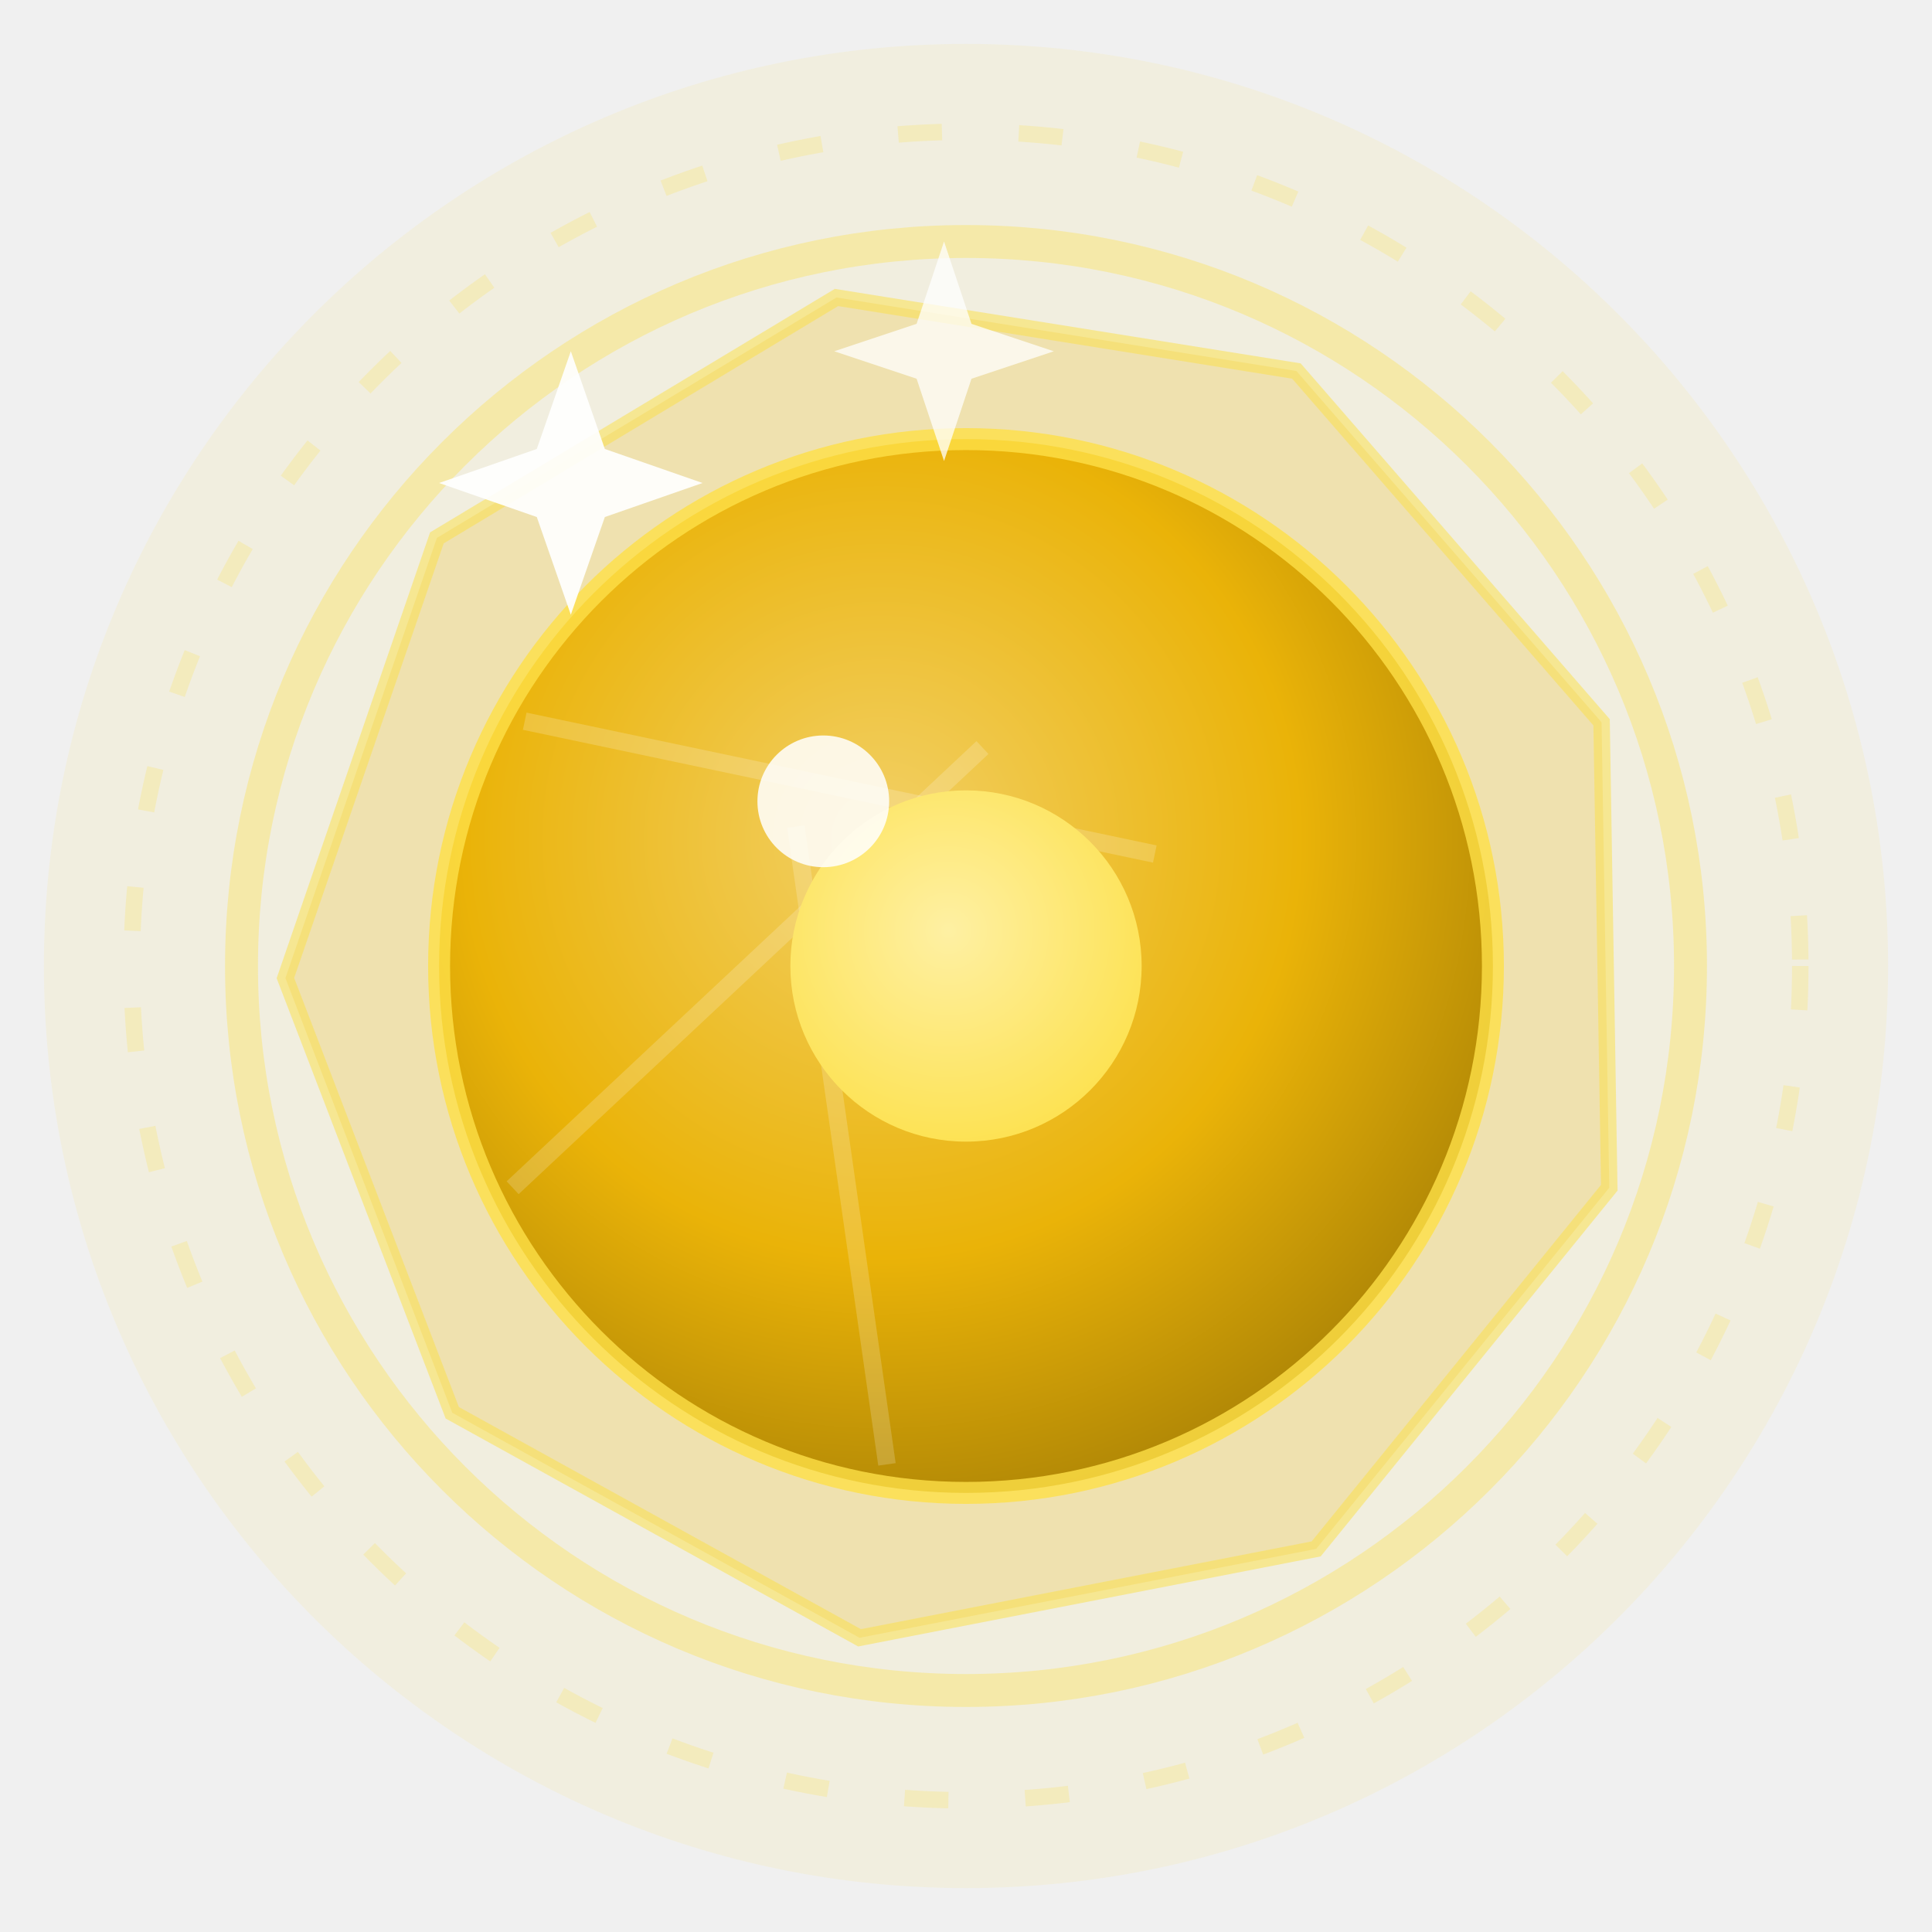
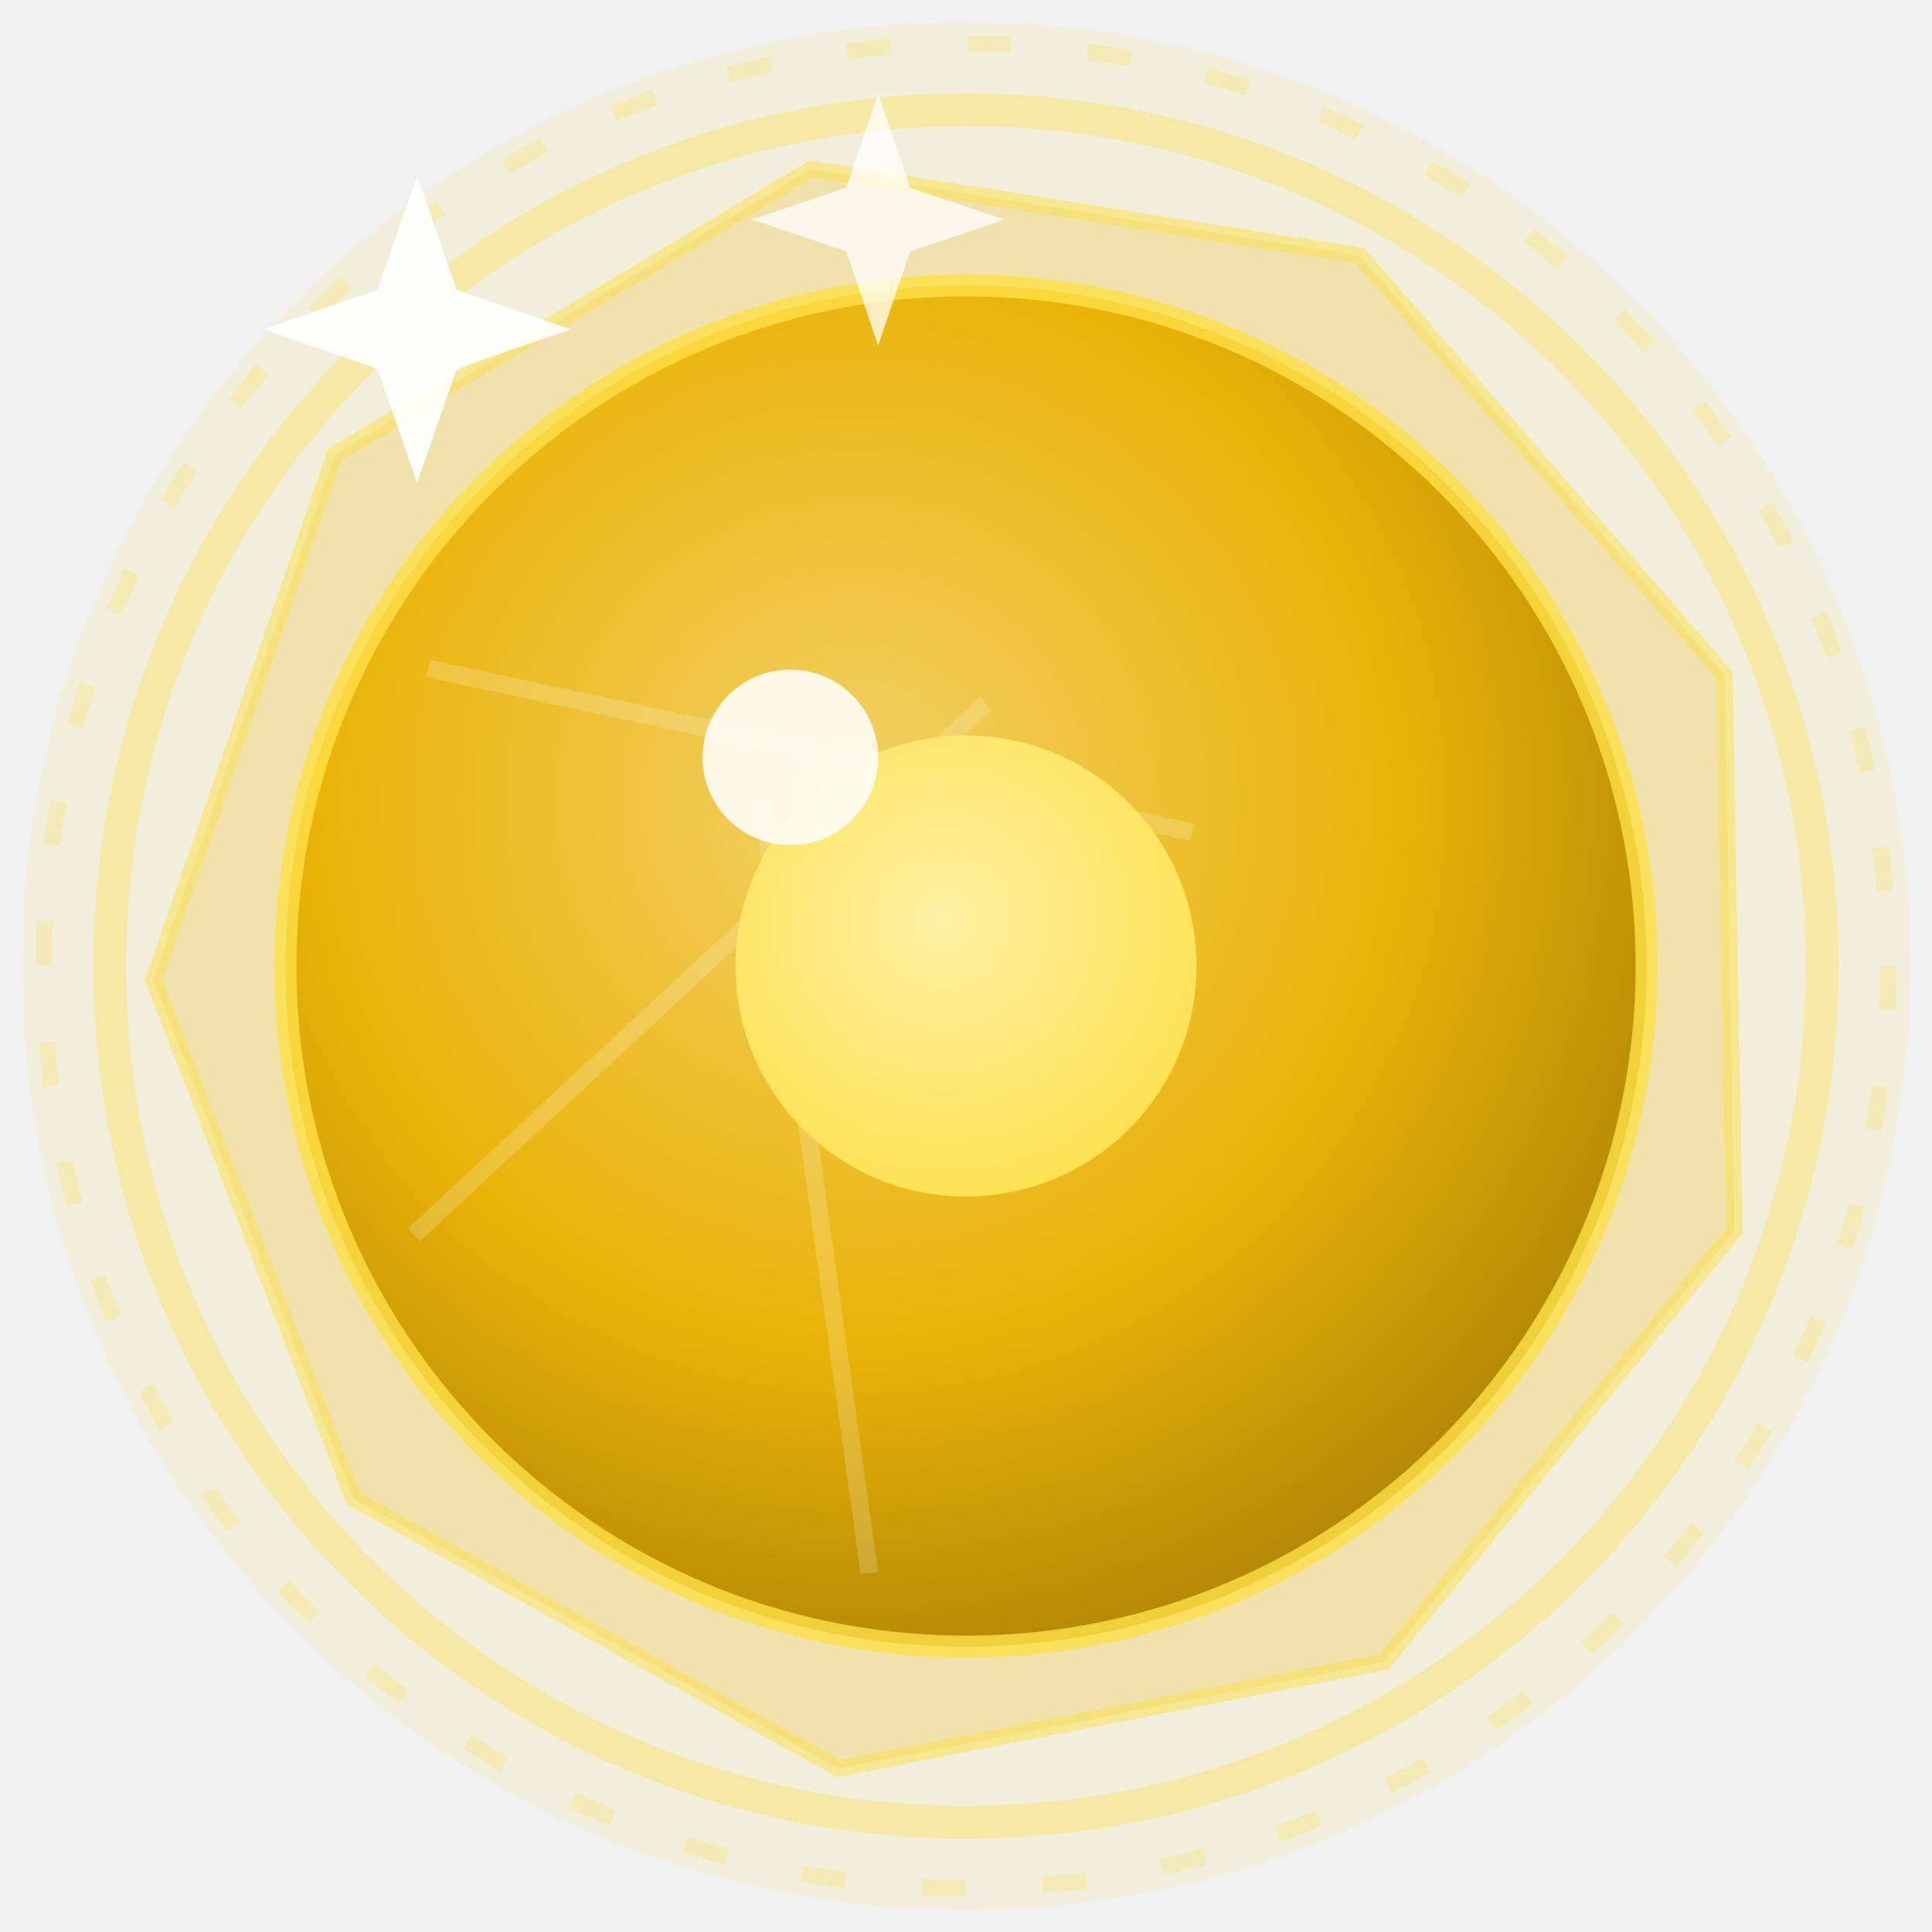
<svg xmlns="http://www.w3.org/2000/svg" width="176" height="176" viewBox="0 0 176 176">
  <defs>
    <radialGradient id="orb" cx="42%" cy="38%" r="72%">
      <stop offset="0%" stop-color="#F2D066" />
      <stop offset="55%" stop-color="#EAB308" />
      <stop offset="100%" stop-color="#9F7A05" />
    </radialGradient>
    <radialGradient id="core" cx="45%" cy="40%" r="70%">
      <stop offset="0%" stop-color="#FEF0A3" />
      <stop offset="100%" stop-color="#FDE047" />
    </radialGradient>
  </defs>
-   <circle cx="88" cy="88" r="84" fill="#FDE047" opacity="0.10" />
-   <circle cx="88" cy="88" r="66" fill="none" stroke="#FDE047" stroke-opacity="0.35" stroke-width="3" />
-   <circle cx="88" cy="88" r="76" fill="none" stroke="#FDE047" stroke-opacity="0.22" stroke-width="1.5" stroke-dasharray="4 7" />
-   <polygon points="78.3,149.2 41.2,128.7 26.0,89.1 39.8,49.0 76.2,27.1 118.1,33.8 145.9,65.8 146.6,108.2 119.9,141.1" fill="#EAB308" fill-opacity="0.22" stroke="#FDE047" stroke-opacity="0.5" stroke-width="1.5" />
-   <circle cx="88" cy="88" r="48" fill="url(#orb)" stroke="#FDE047" stroke-opacity="0.8" stroke-width="2" />
-   <line x1="80.8" y1="133.4" x2="72.5" y2="75.3" stroke="#FFFFFF" stroke-opacity="0.18" stroke-width="1.6" />
-   <line x1="46.7" y1="108.2" x2="89.5" y2="68.1" stroke="#FFFFFF" stroke-opacity="0.18" stroke-width="1.6" />
-   <line x1="47.8" y1="65.7" x2="105.2" y2="77.8" stroke="#FFFFFF" stroke-opacity="0.18" stroke-width="1.6" />
-   <circle cx="88" cy="88" r="16" fill="url(#core)" />
-   <circle cx="75" cy="73" r="6" fill="#FFFFFF" opacity="0.85" />
-   <path d="M64.0,44.0L55.1,47.1L52.0,56.0L48.9,47.1L40.0,44.0L48.9,40.9L52.0,32.0L55.1,40.9Z" fill="#FFFFFF" opacity="0.92" />
-   <path d="M96.0,32.0L88.5,34.5L86.0,42.0L83.5,34.5L76.0,32.0L83.5,29.5L86.0,22.0L88.5,29.5Z" fill="#FFFFFF" opacity="0.74" />
+   <circle cx="88" cy="88" r="86" fill="#FDE047" opacity="0.12" />
+   <circle cx="88" cy="88" r="78" fill="none" stroke="#FDE047" stroke-opacity="0.35" stroke-width="3" />
+   <circle cx="88" cy="88" r="84" fill="none" stroke="#FDE047" stroke-opacity="0.25" stroke-width="1.5" stroke-dasharray="4 7" />
+   <polygon points="76.4,161.1 32.2,136.5 14.0,89.3 30.5,41.4 73.9,15.4 123.9,23.3 157.1,61.5 158.0,112.1 126.1,151.4" fill="#EAB308" fill-opacity="0.22" stroke="#FDE047" stroke-opacity="0.5" stroke-width="1.5" />
+   <polygon points="87.1,34.0 122.0,46.0 141.0,77.7 135.2,114.2 107.4,138.4 70.4,139.1 41.7,115.8 34.7,79.6 52.6,47.2" fill="#FDE047" fill-opacity="0.10" stroke="#FDE047" stroke-opacity="0.3" stroke-width="1" />
+   <circle cx="88" cy="88" r="62" fill="url(#orb)" stroke="#FDE047" stroke-opacity="0.8" stroke-width="2" />
+   <line x1="79.2" y1="143.3" x2="69.4" y2="72.8" stroke="#FFFFFF" stroke-opacity="0.18" stroke-width="1.6" />
+   <line x1="37.7" y1="112.5" x2="89.8" y2="64.1" stroke="#FFFFFF" stroke-opacity="0.18" stroke-width="1.6" />
+   <line x1="39.0" y1="60.9" x2="108.6" y2="75.8" stroke="#FFFFFF" stroke-opacity="0.18" stroke-width="1.6" />
+   <circle cx="88" cy="88" r="21" fill="url(#core)" />
+   <circle cx="72" cy="69" r="8" fill="#FFFFFF" opacity="0.85" />
+   <path d="M52.0,30.0L41.6,33.6L38.0,44.0L34.4,33.6L24.0,30.0L34.4,26.4L38.0,16.0L41.6,26.4Z" fill="#FFFFFF" opacity="0.92" />
+   <path d="M91.5,20.0L82.9,22.9L80.0,31.5L77.1,22.9L68.5,20.0L77.1,17.1L80.0,8.5L82.9,17.1Z" fill="#FFFFFF" opacity="0.74" />
</svg>
